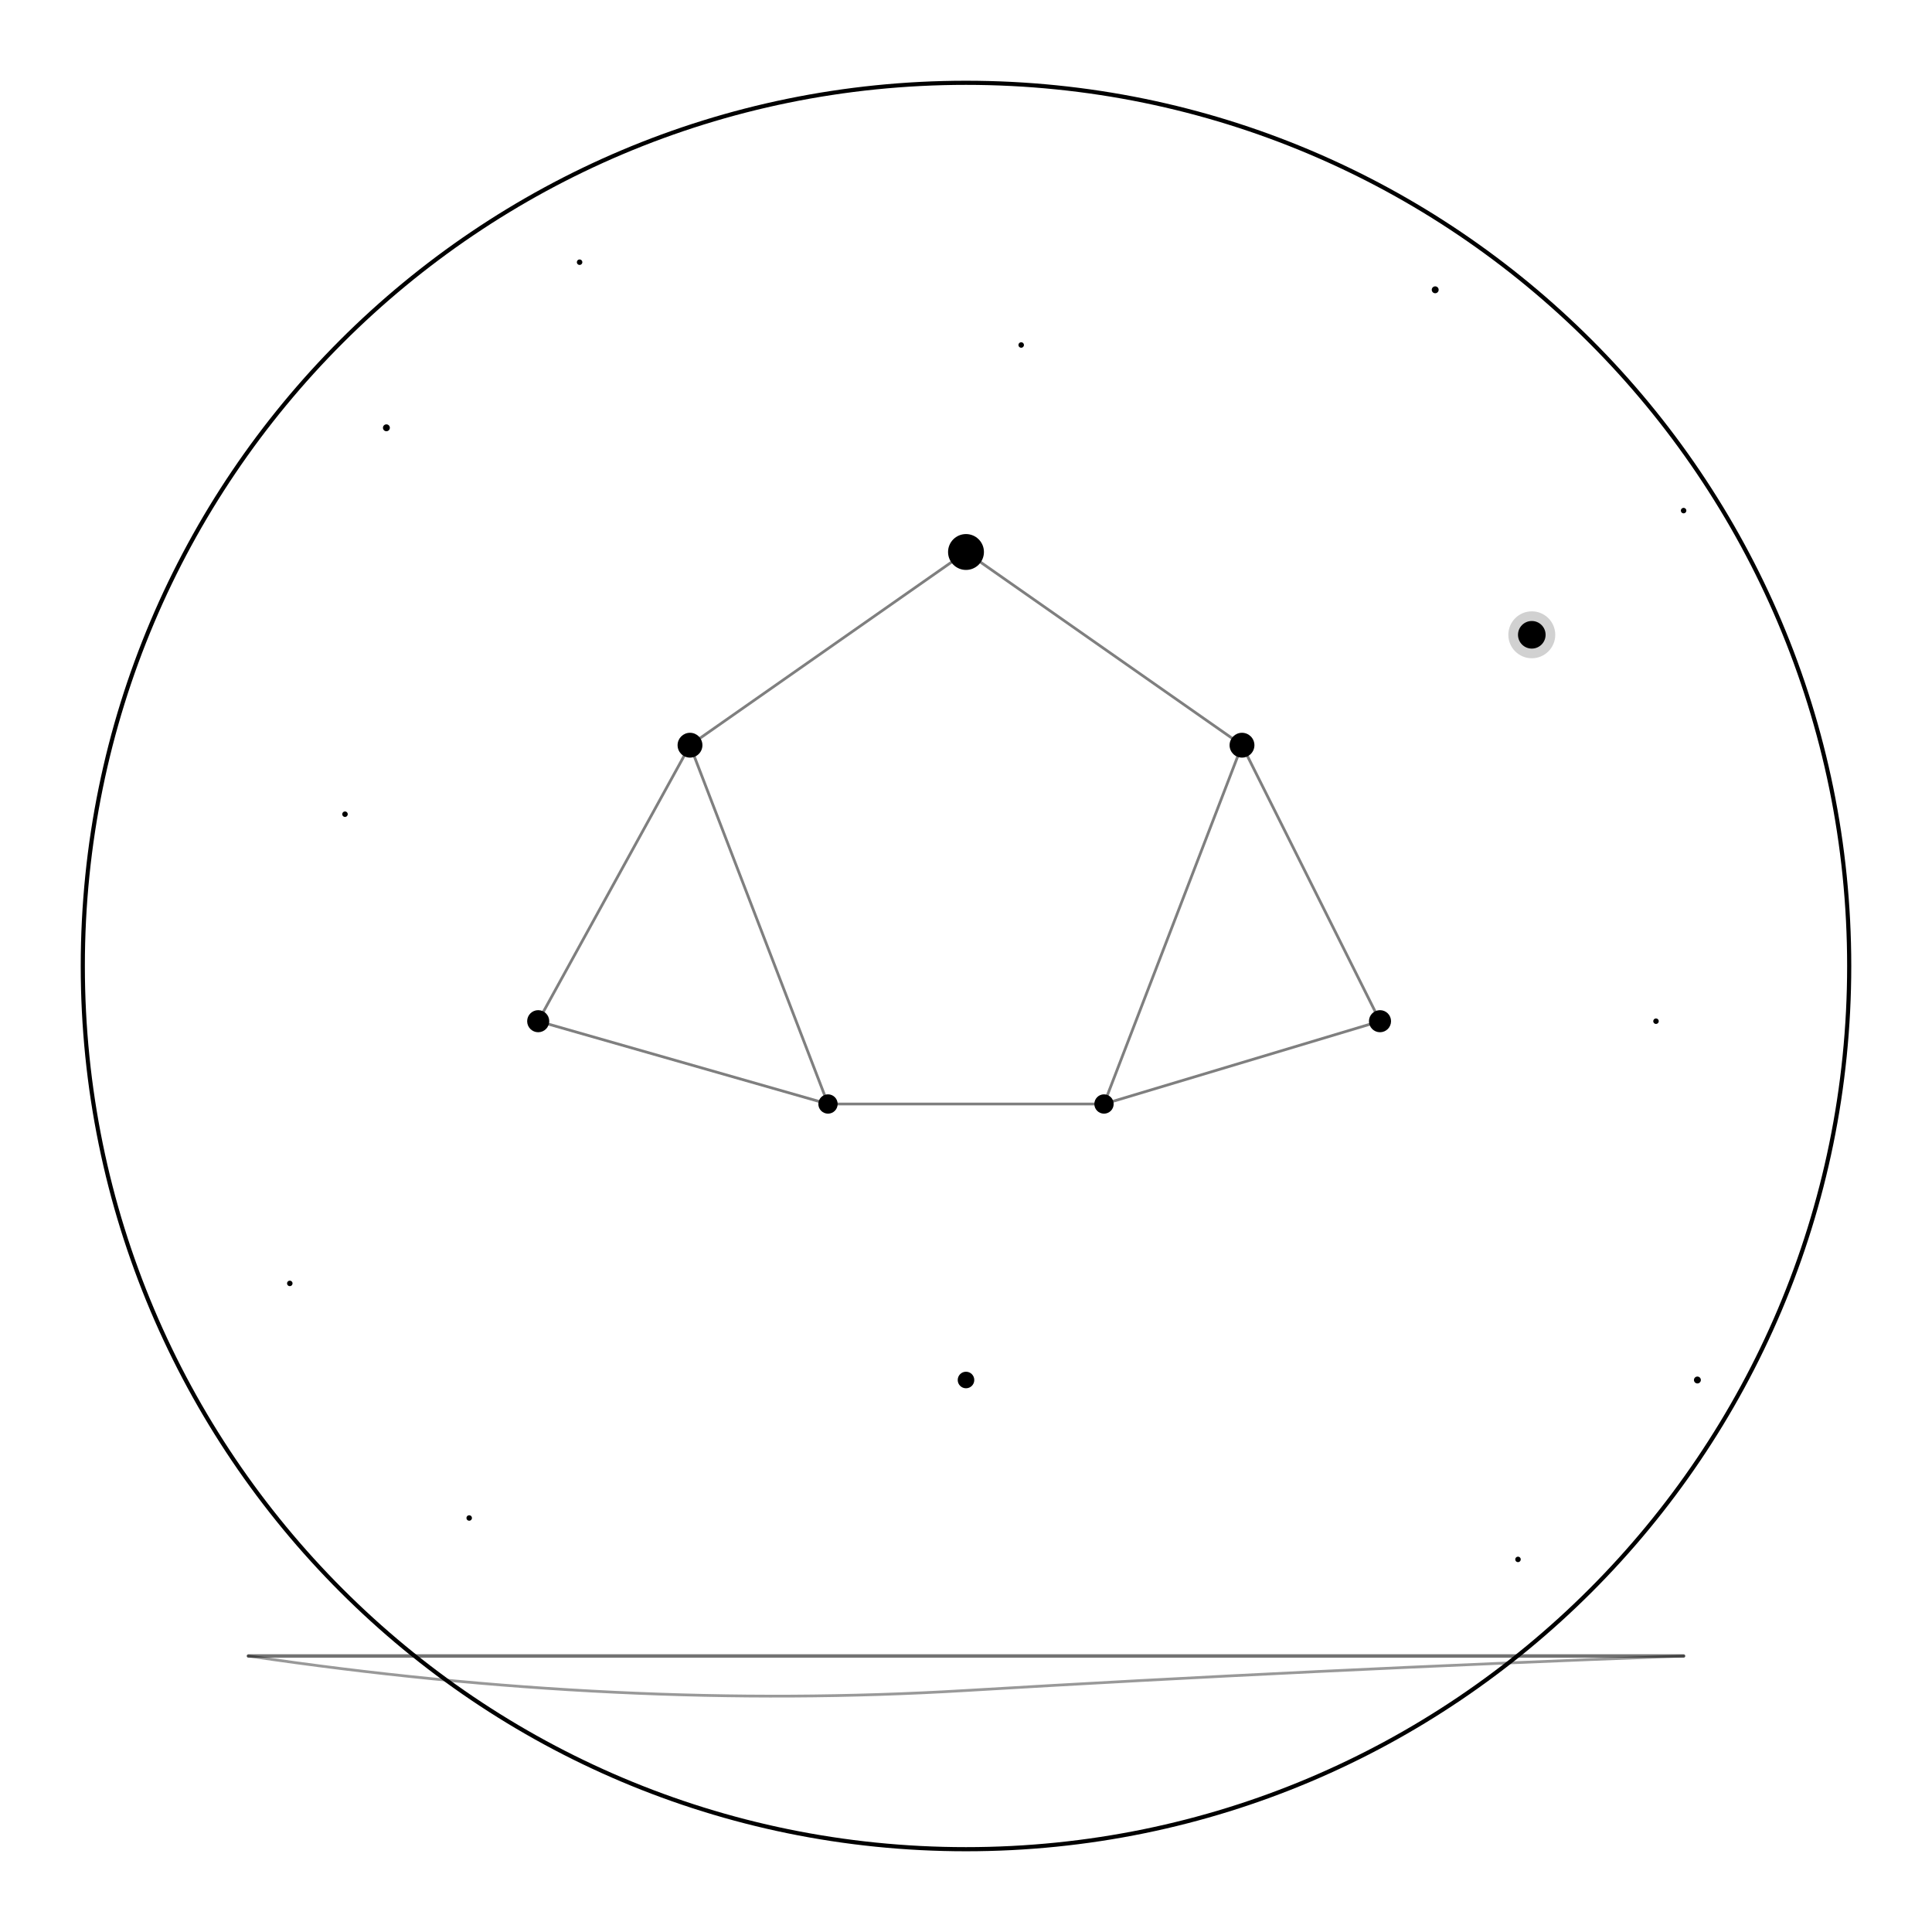
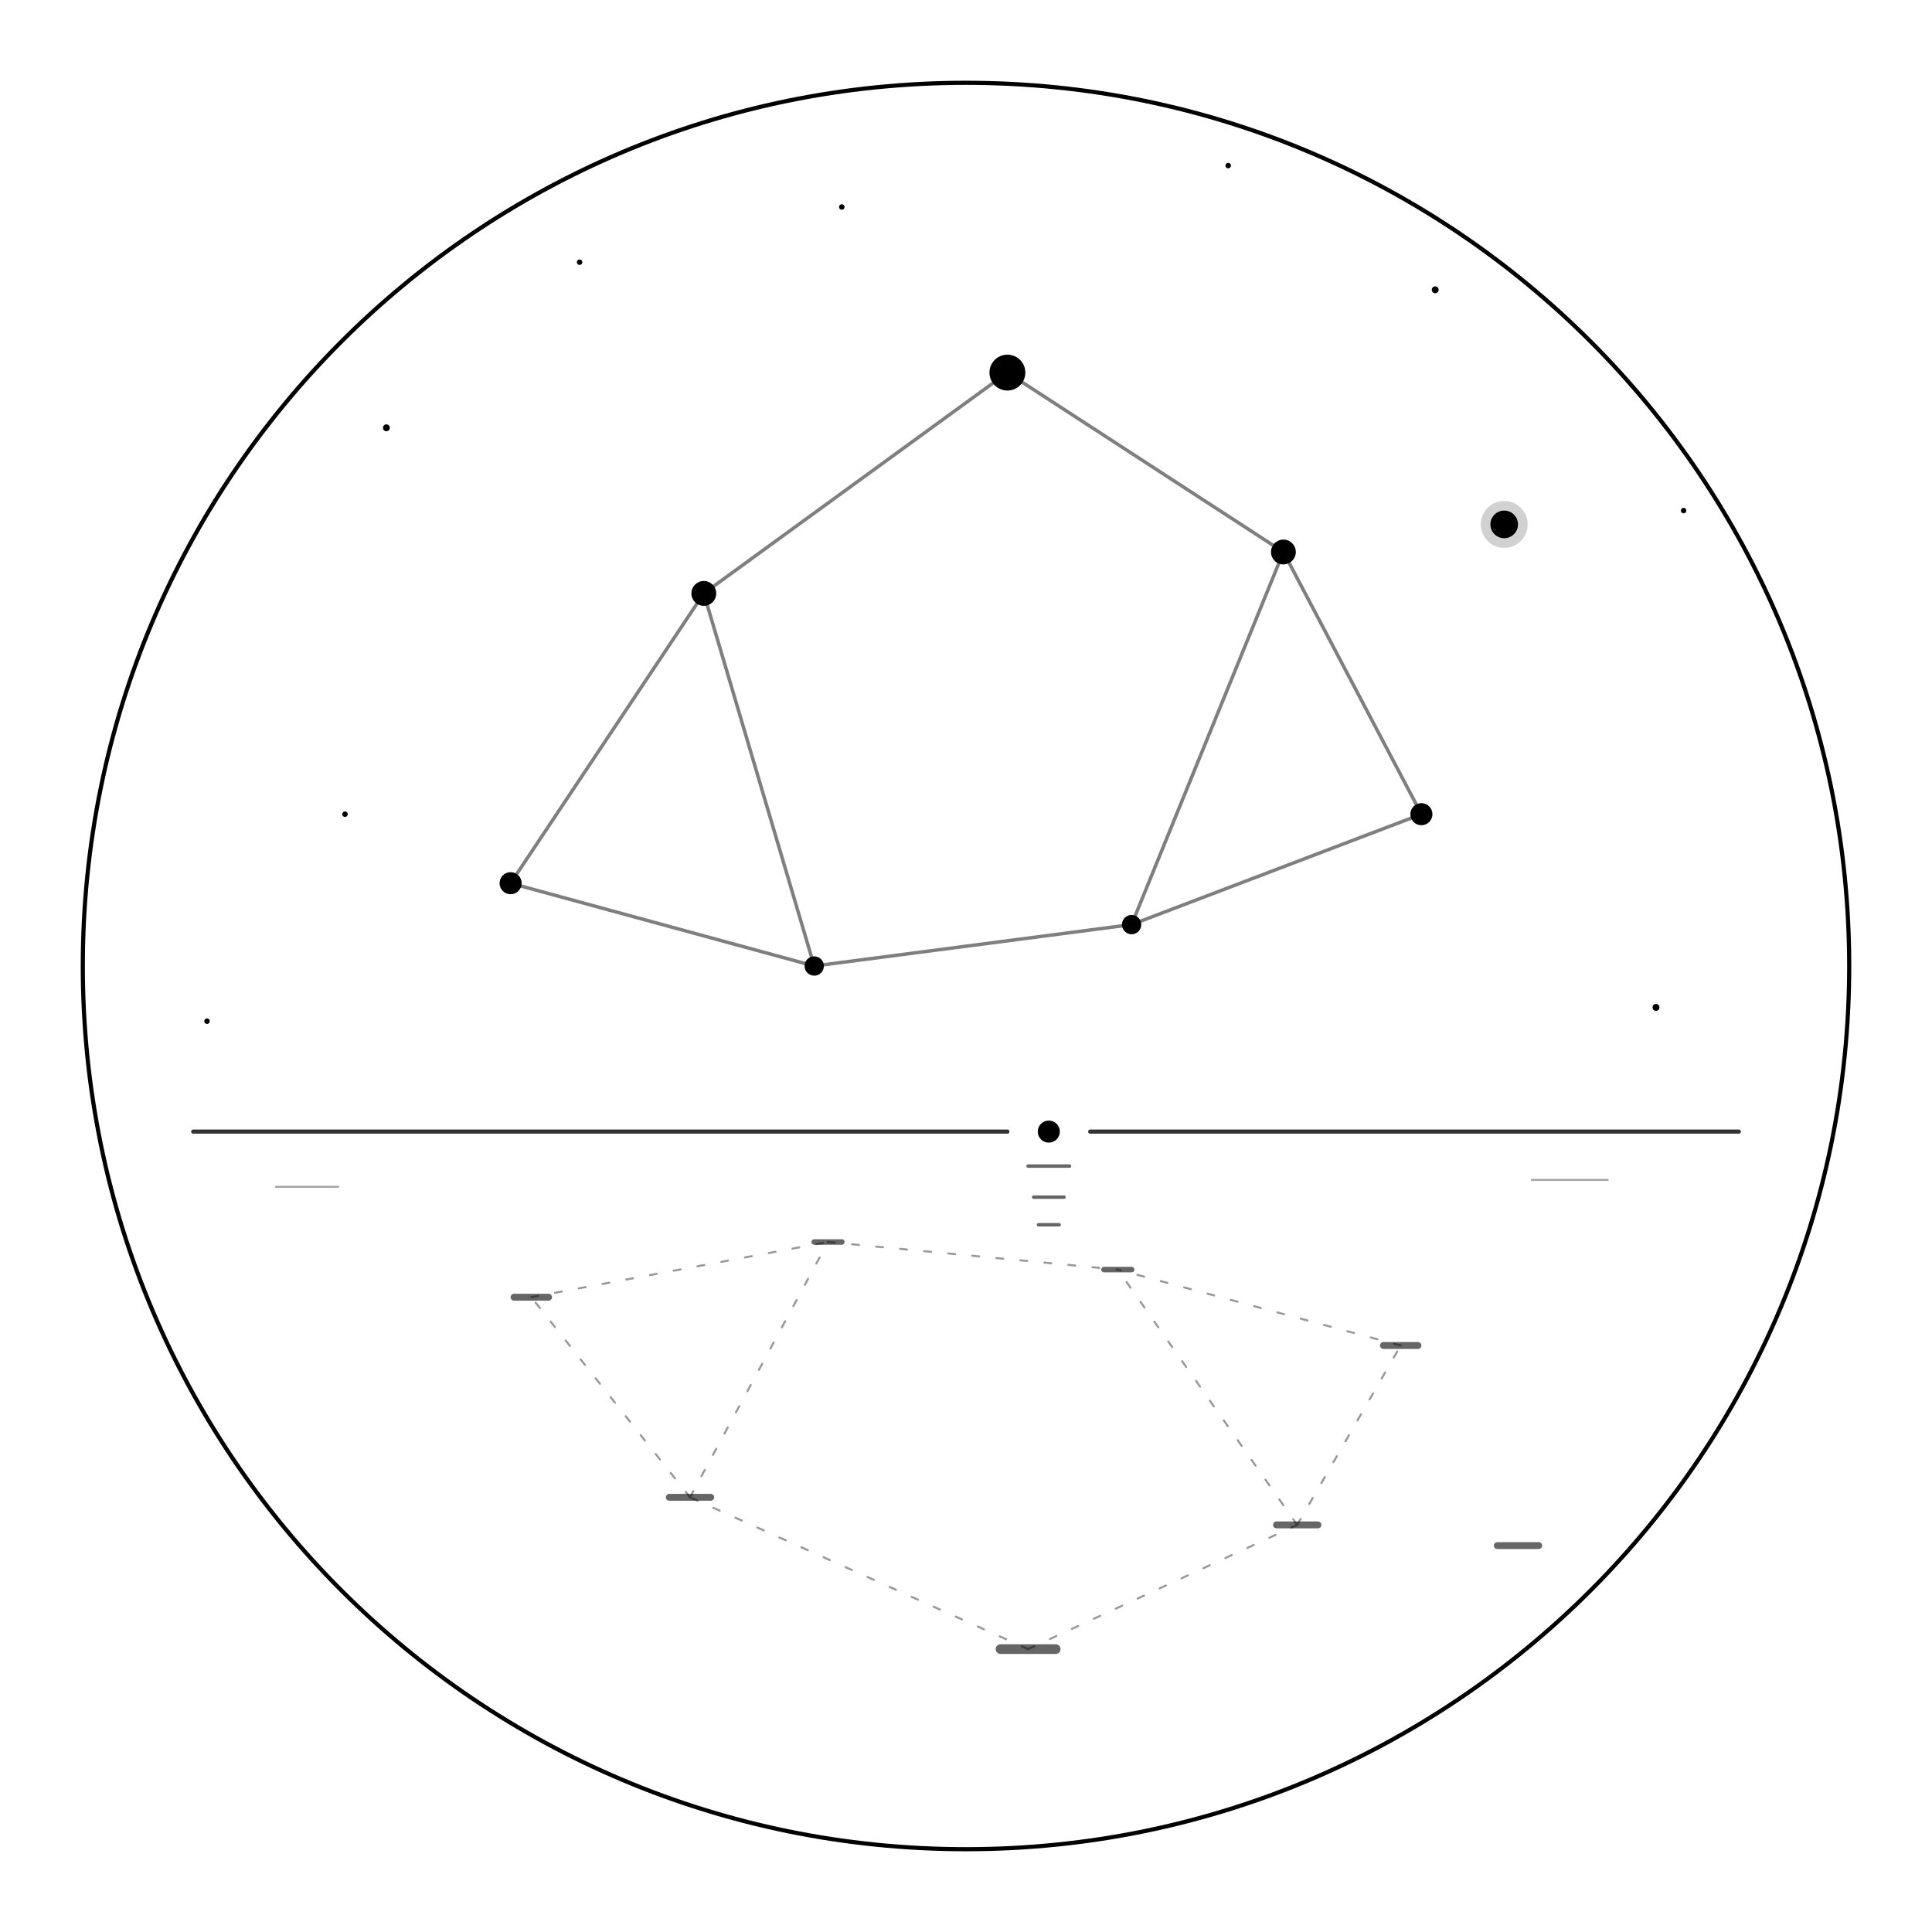
<svg xmlns="http://www.w3.org/2000/svg" viewBox="0 0 280 280" role="img" aria-labelledby="mark-title-me">
  <circle cx="140" cy="140" r="128" stroke="currentColor" stroke-width="0.6" fill="none" />
-   <line x1="36" y1="240" x2="244" y2="240" stroke="currentColor" stroke-width="0.5" stroke-linecap="round" opacity="0.55" />
-   <g stroke="currentColor" fill="none" stroke-linecap="round" stroke-width="0.4" opacity="0.5">
-     <line x1="140" y1="80" x2="100" y2="108" />
-     <line x1="140" y1="80" x2="180" y2="108" />
-     <line x1="100" y1="108" x2="78" y2="148" />
-     <line x1="100" y1="108" x2="120" y2="160" />
-     <line x1="180" y1="108" x2="200" y2="148" />
-     <line x1="180" y1="108" x2="160" y2="160" />
-     <line x1="120" y1="160" x2="160" y2="160" />
-     <line x1="78" y1="148" x2="120" y2="160" />
-     <line x1="200" y1="148" x2="160" y2="160" />
+   <g stroke="currentColor" fill="none" stroke-linecap="round" stroke-linejoin="round" stroke-width="0.6" opacity="0.8">
+     <line x1="28" y1="164" x2="146" y2="164" />
+     <line x1="158" y1="164" x2="252" y2="164" />
+   </g>
+   <g stroke="currentColor" fill="none" stroke-linecap="round" stroke-linejoin="round" stroke-width="0.5" opacity="0.5">
+     <line x1="146" y1="54" x2="102" y2="86" />
+     <line x1="146" y1="54" x2="186" y2="80" />
+     <line x1="102" y1="86" x2="74" y2="128" />
+     <line x1="102" y1="86" x2="118" y2="140" />
+     <line x1="186" y1="80" x2="206" y2="118" />
+     <line x1="186" y1="80" x2="164" y2="134" />
+     <line x1="118" y1="140" x2="164" y2="134" />
+     <line x1="74" y1="128" x2="118" y2="140" />
+     <line x1="206" y1="118" x2="164" y2="134" />
  </g>
  <g fill="currentColor" stroke="none">
-     <circle cx="140" cy="80" r="2.6" />
-     <circle cx="100" cy="108" r="1.8" />
-     <circle cx="180" cy="108" r="1.8" />
-     <circle cx="78" cy="148" r="1.6" />
-     <circle cx="200" cy="148" r="1.6" />
-     <circle cx="120" cy="160" r="1.4" />
-     <circle cx="160" cy="160" r="1.4" />
-     <circle cx="140" cy="200" r="1.2" />
+     <circle cx="146" cy="54" r="2.6" />
+     <circle cx="102" cy="86" r="1.8" />
+     <circle cx="186" cy="80" r="1.8" />
+     <circle cx="74" cy="128" r="1.6" />
+     <circle cx="206" cy="118" r="1.6" />
+     <circle cx="118" cy="140" r="1.4" />
+     <circle cx="164" cy="134" r="1.4" />
+     <circle cx="152" cy="164" r="1.6" />
  </g>
  <g fill="currentColor" stroke="none">
-     <circle cx="140" cy="80" r="0.6" />
-   </g>
-   <g fill="currentColor" stroke="none">
-     <circle cx="222" cy="92" r="2.0" />
-     <circle cx="222" cy="92" r="3.4" opacity="0.18" />
+     <circle cx="218" cy="76" r="2.0" />
+     <circle cx="218" cy="76" r="3.4" opacity="0.18" />
  </g>
  <g fill="currentColor" stroke="none">
    <circle cx="56" cy="62" r="0.5" />
    <circle cx="84" cy="38" r="0.4" />
-     <circle cx="148" cy="50" r="0.4" />
+     <circle cx="122" cy="30" r="0.4" />
+     <circle cx="178" cy="24" r="0.4" />
    <circle cx="208" cy="42" r="0.5" />
    <circle cx="244" cy="74" r="0.4" />
    <circle cx="50" cy="118" r="0.4" />
-     <circle cx="240" cy="148" r="0.4" />
-     <circle cx="42" cy="186" r="0.4" />
-     <circle cx="246" cy="200" r="0.5" />
-     <circle cx="68" cy="220" r="0.4" />
-     <circle cx="220" cy="226" r="0.4" />
+     <circle cx="30" cy="148" r="0.4" />
+     <circle cx="240" cy="146" r="0.5" />
  </g>
-   <path d="M 36 240 Q 90 248 140 245 Q 190 242 244 240" stroke="currentColor" stroke-width="0.4" fill="none" stroke-linecap="round" opacity="0.4" />
+   <g stroke="currentColor" fill="none" stroke-linecap="round" stroke-linejoin="round" stroke-width="0.3" stroke-dasharray="1 2.5" opacity="0.4">
+     <line x1="149" y1="239" x2="100" y2="217" />
+     <line x1="149" y1="239" x2="188" y2="221" />
+     <line x1="100" y1="217" x2="77" y2="188" />
+     <line x1="100" y1="217" x2="120" y2="180" />
+     <line x1="188" y1="221" x2="203" y2="195" />
+     <line x1="188" y1="221" x2="162" y2="184" />
+     <line x1="120" y1="180" x2="162" y2="184" />
+     <line x1="77" y1="188" x2="120" y2="180" />
+     <line x1="203" y1="195" x2="162" y2="184" />
+   </g>
+   <g stroke="currentColor" fill="none" stroke-linecap="round" opacity="0.6">
+     <line x1="145" y1="239" x2="153" y2="239" stroke-width="1.4" />
+     <line x1="97" y1="217" x2="103" y2="217" stroke-width="1.0" />
+     <line x1="185" y1="221" x2="191" y2="221" stroke-width="1.0" />
+     <line x1="74.5" y1="188" x2="79.5" y2="188" stroke-width="1.0" />
+     <line x1="200.5" y1="195" x2="205.5" y2="195" stroke-width="1.0" />
+     <line x1="118" y1="180" x2="122" y2="180" stroke-width="0.8" />
+     <line x1="160" y1="184" x2="164" y2="184" stroke-width="0.8" />
+     <line x1="217" y1="224" x2="223" y2="224" stroke-width="1.0" />
+   </g>
+   <g stroke="currentColor" fill="none" stroke-linecap="round" stroke-width="0.5" opacity="0.6">
+     <line x1="149" y1="169" x2="155" y2="169" />
+     <line x1="149.8" y1="173.5" x2="154.2" y2="173.5" />
+     <line x1="150.5" y1="177.5" x2="153.5" y2="177.5" />
+   </g>
+   <g stroke="currentColor" fill="none" stroke-linecap="round" stroke-width="0.3" opacity="0.35">
+     <line x1="40" y1="172" x2="49" y2="172" />
+     <line x1="222" y1="171" x2="233" y2="171" />
+   </g>
</svg>
